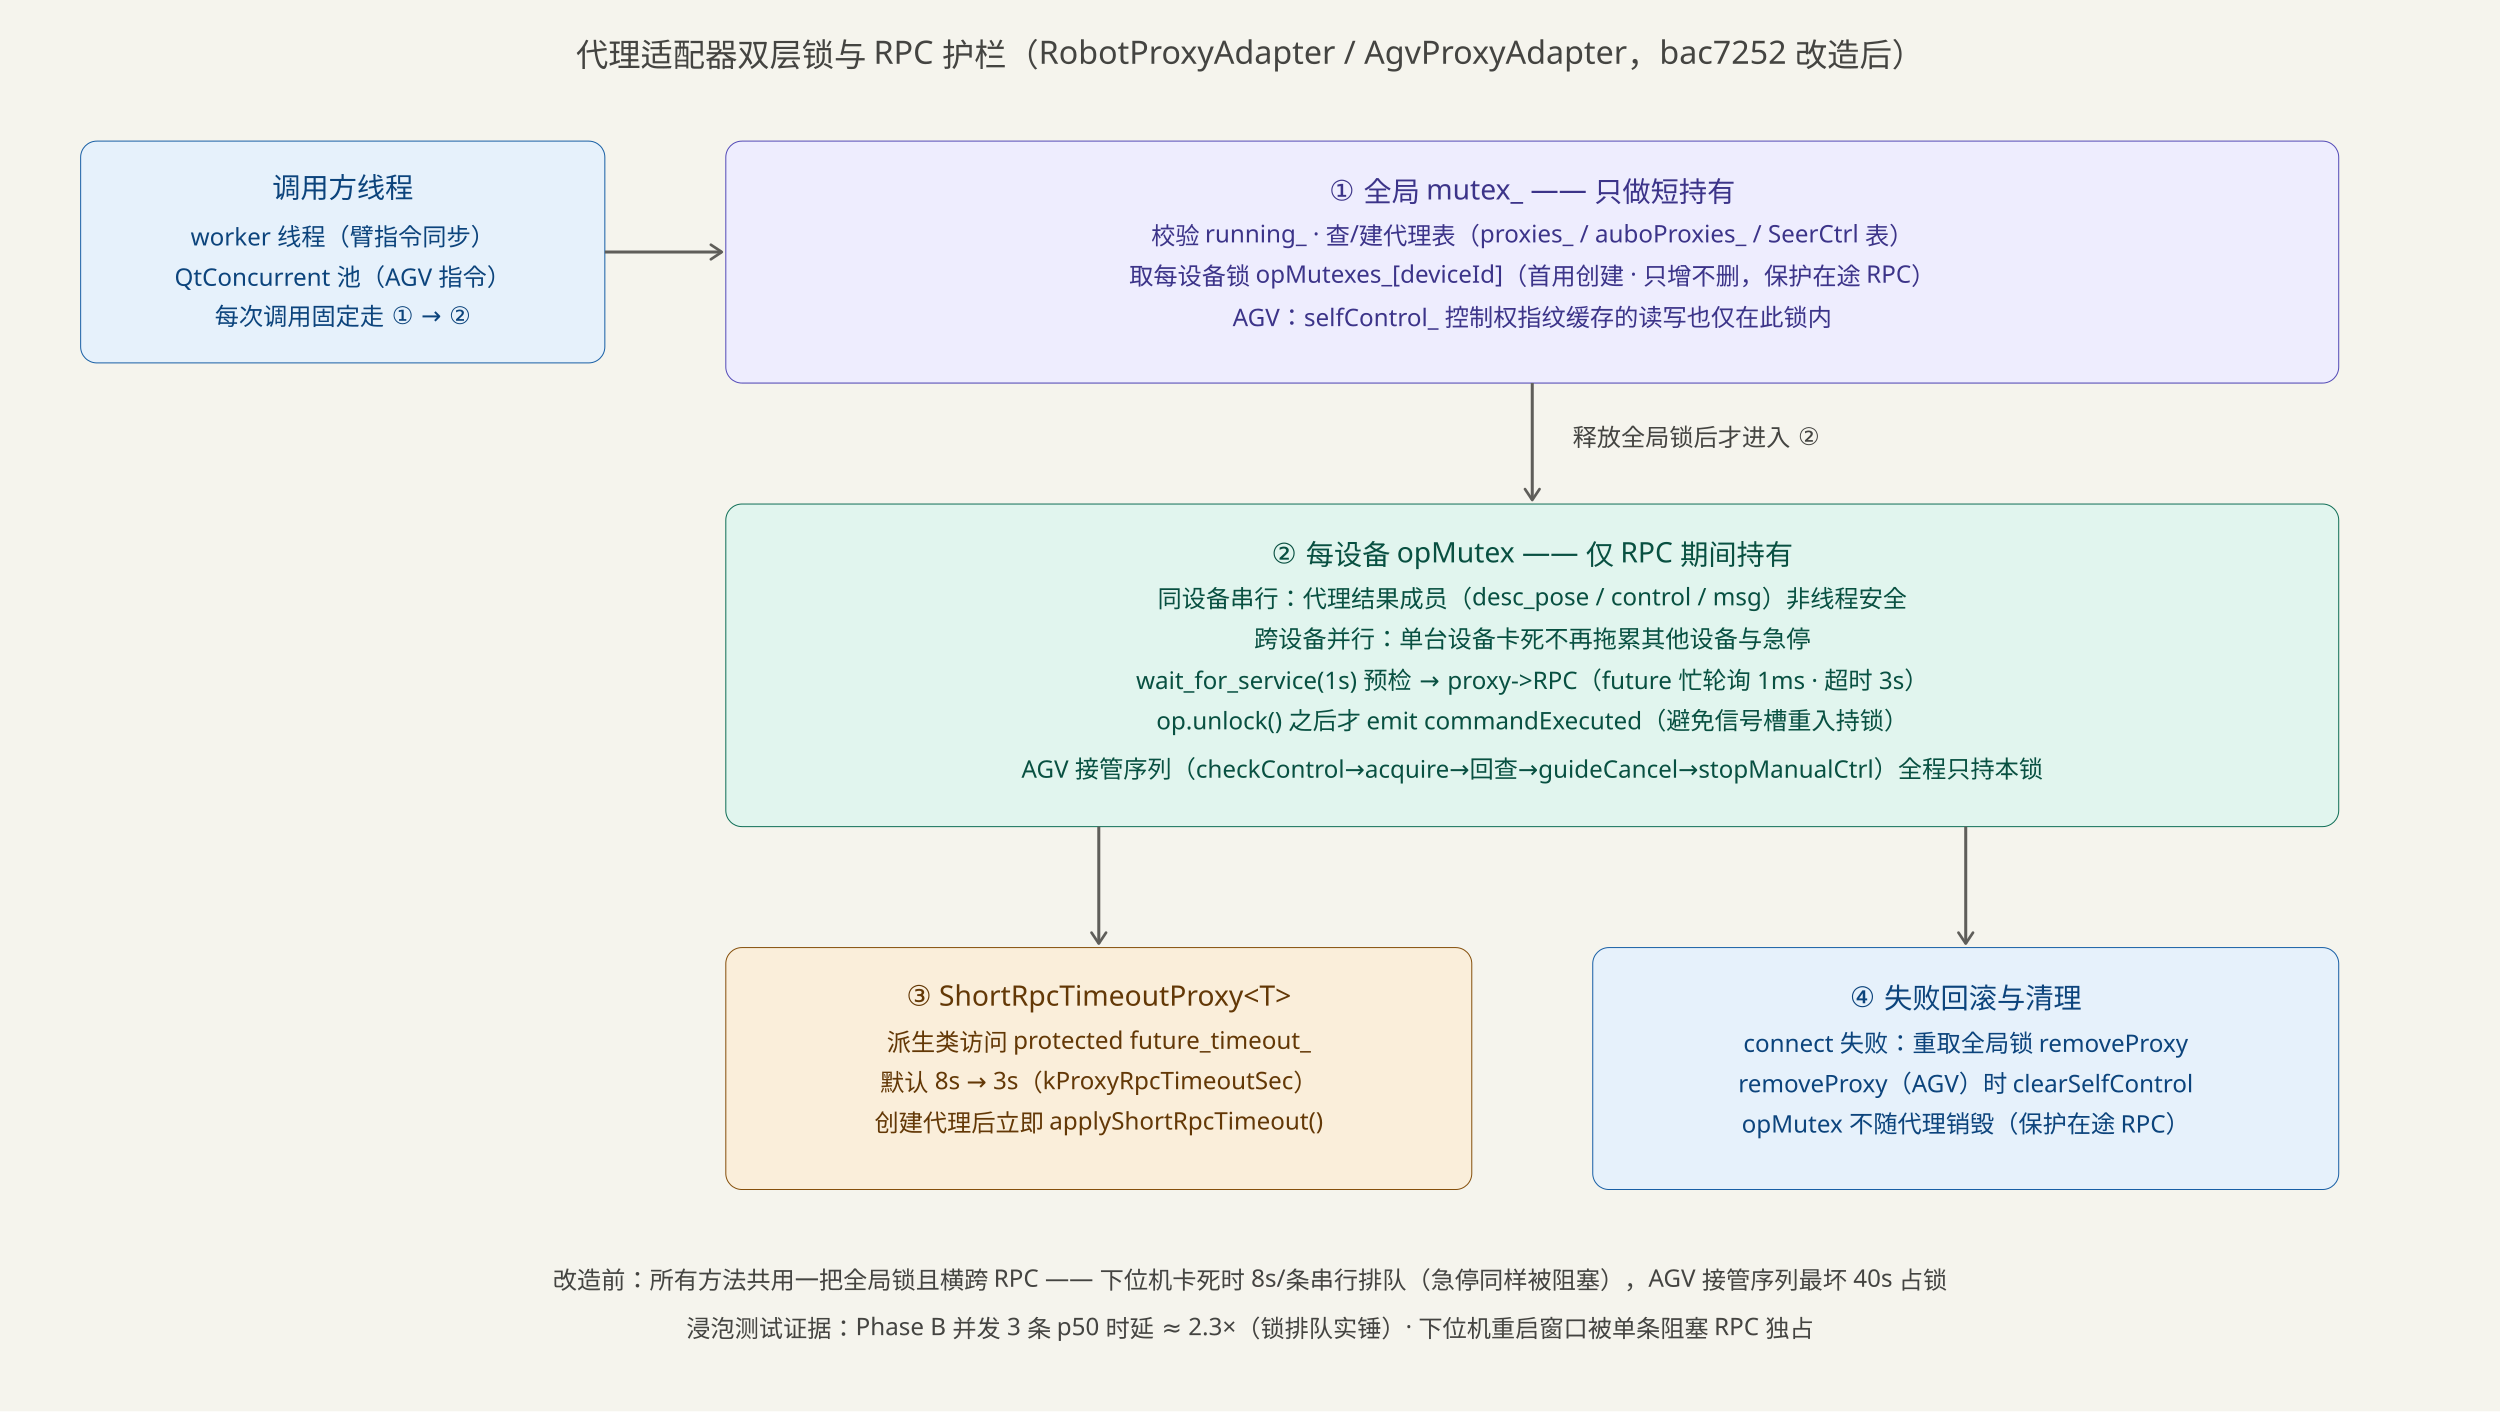
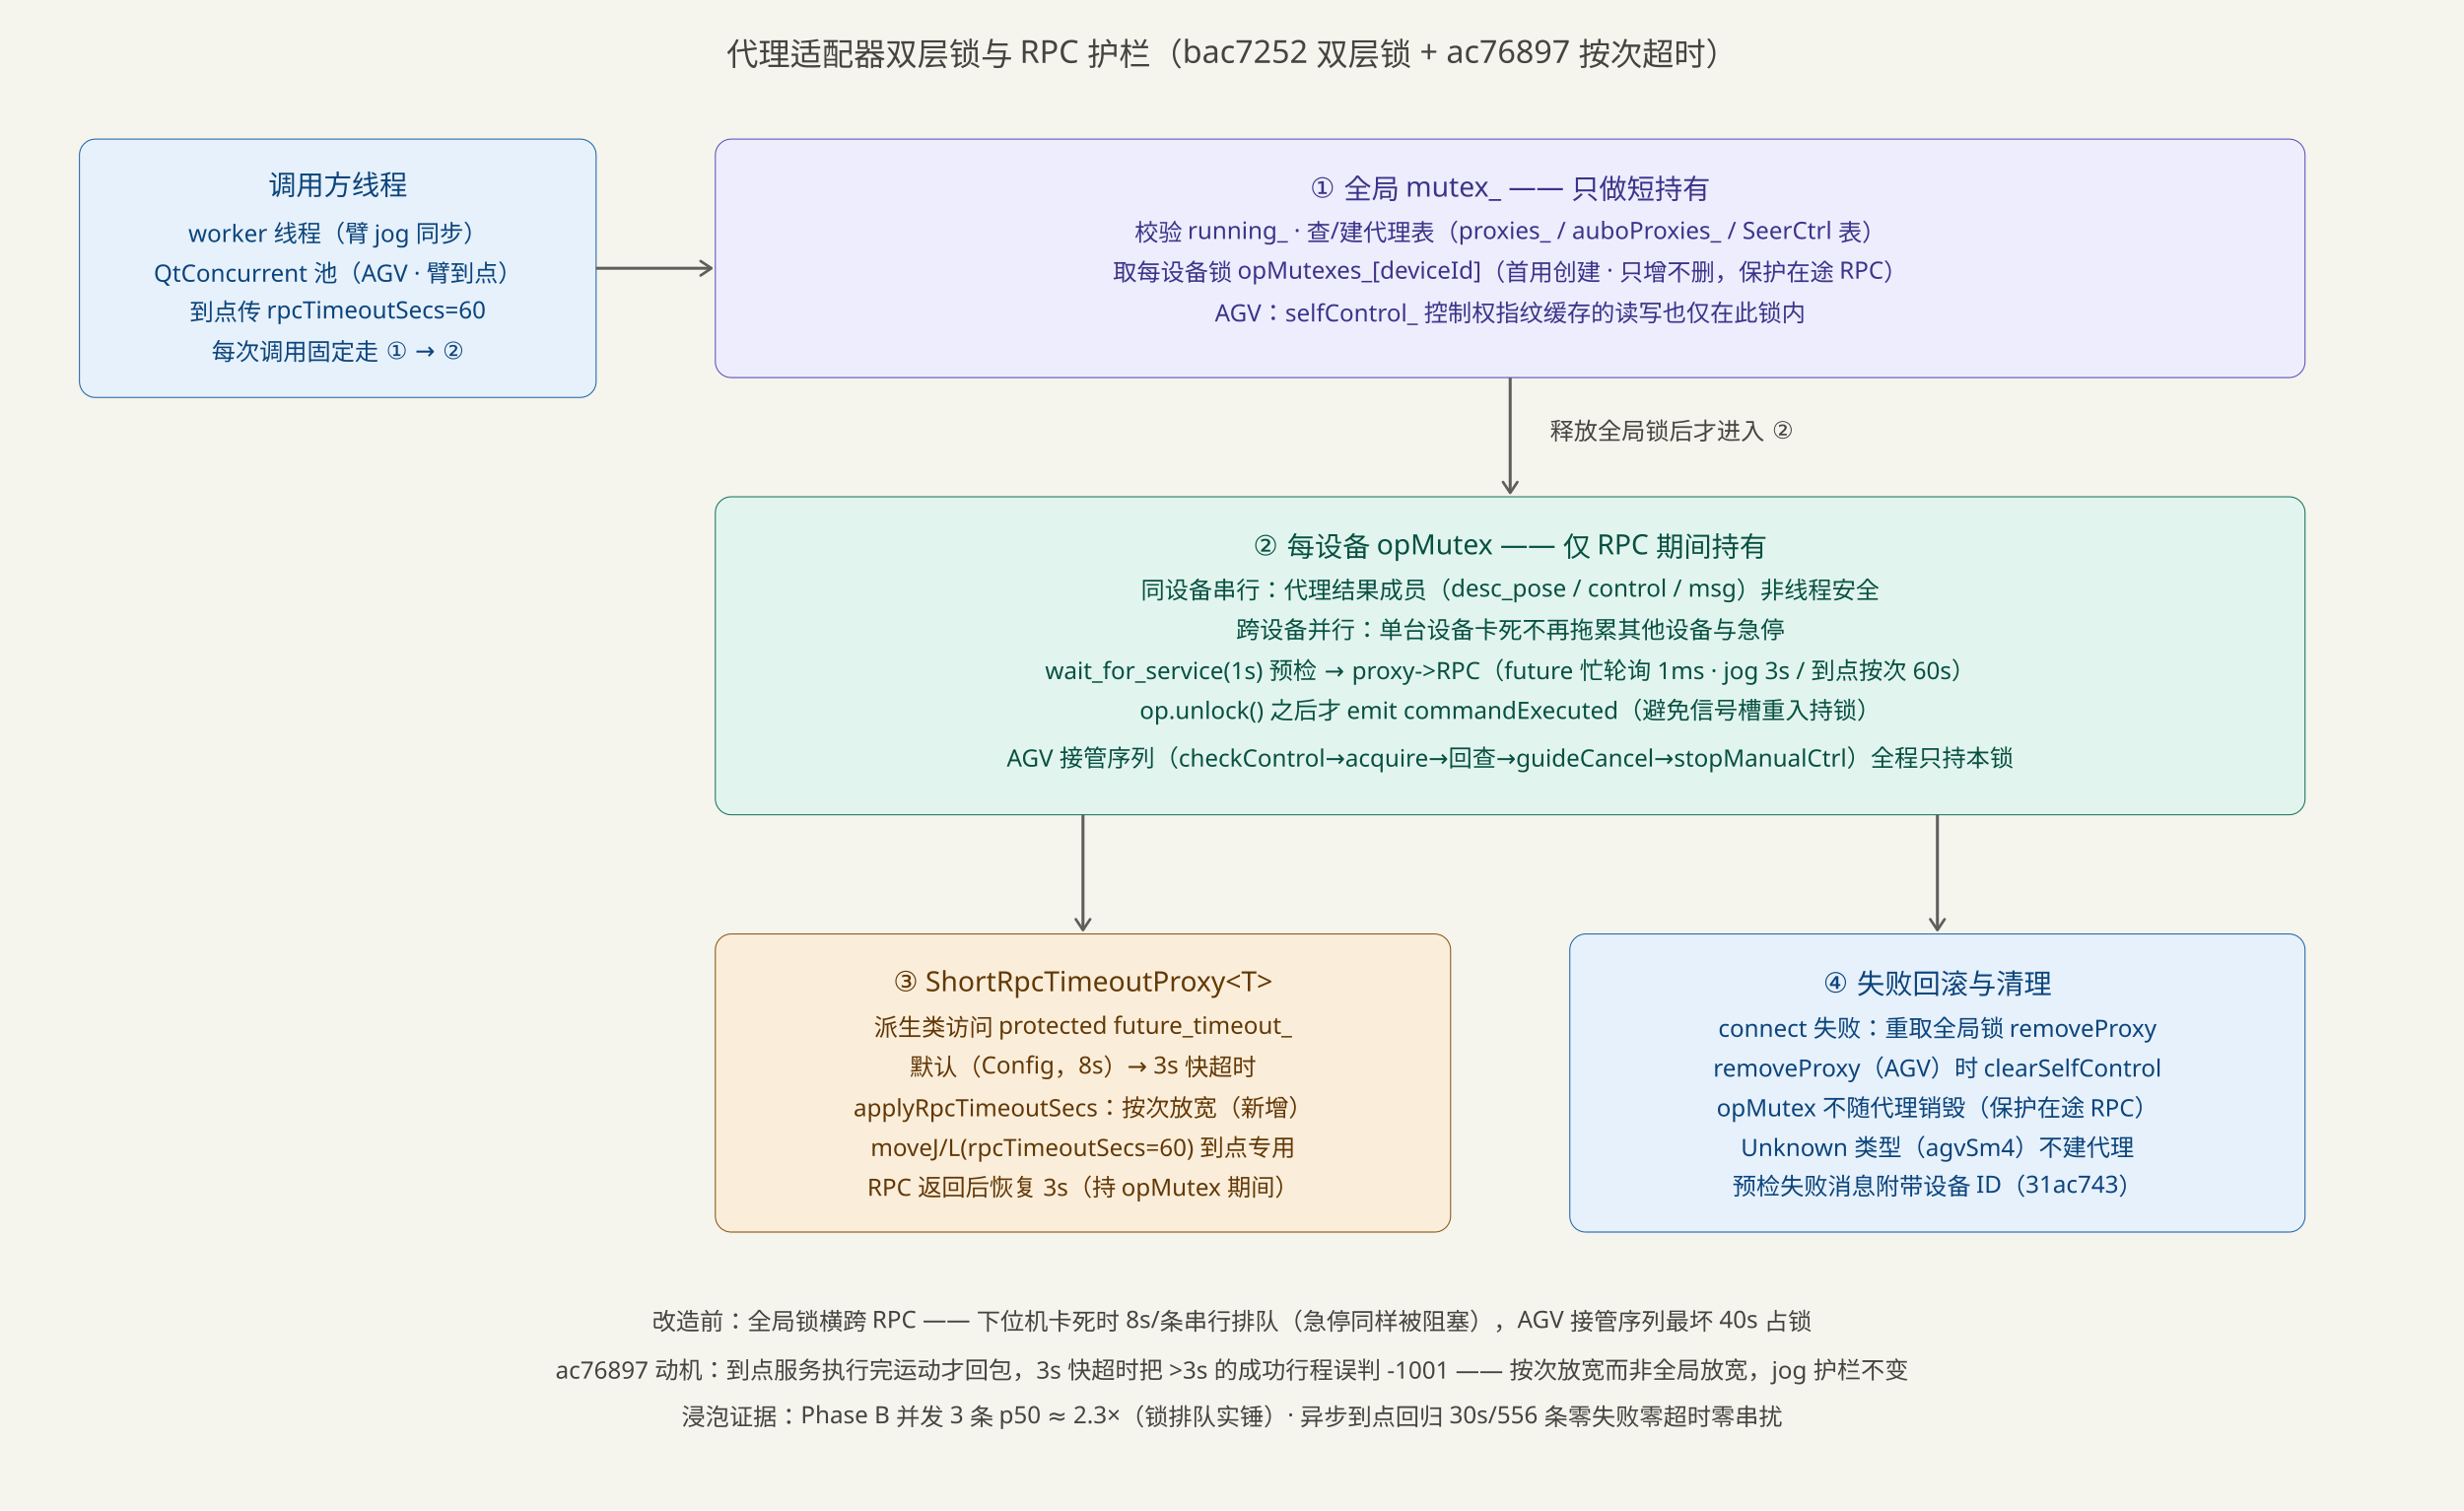
- <svg xmlns="http://www.w3.org/2000/svg" width="1240" height="700" viewBox="0 0 1240 700">
+ <svg xmlns="http://www.w3.org/2000/svg" width="1240" height="760" viewBox="0 0 1240 760">
  <defs>
    <marker id="arrow" viewBox="0 0 10 10" refX="8" refY="5" markerWidth="6" markerHeight="6" orient="auto-start-reverse">
      <path d="M2 1L8 5L2 9" fill="none" stroke="context-stroke" stroke-width="1.5" stroke-linecap="round" stroke-linejoin="round" />
    </marker>
  </defs>
-   <rect x="0" y="0" width="1240" height="700" fill="rgb(245, 244, 237)" />
-   <text x="620" y="26" text-anchor="middle" dominant-baseline="central" font-family="system-ui,sans-serif" font-size="16" font-weight="500" fill="#444441">代理适配器双层锁与 RPC 护栏（RobotProxyAdapter / AgvProxyAdapter，bac7252 改造后）</text>
-   <rect x="40" y="70" width="260" height="110" rx="8" fill="#E6F1FB" stroke="#185FA5" stroke-width="0.5" />
+   <rect x="0" y="0" width="1240" height="760" fill="rgb(245, 244, 237)" />
+   <text x="620" y="26" text-anchor="middle" dominant-baseline="central" font-family="system-ui,sans-serif" font-size="16" font-weight="500" fill="#444441">代理适配器双层锁与 RPC 护栏（bac7252 双层锁 + ac76897 按次超时）</text>
+   <rect x="40" y="70" width="260" height="130" rx="8" fill="#E6F1FB" stroke="#185FA5" stroke-width="0.5" />
  <text x="170" y="92" text-anchor="middle" dominant-baseline="central" font-family="system-ui,sans-serif" font-size="14" font-weight="500" fill="#0C447C">调用方线程</text>
-   <text x="170" y="116" text-anchor="middle" dominant-baseline="central" font-family="system-ui,sans-serif" font-size="12" font-weight="400" fill="#0C447C">worker 线程（臂指令同步）</text>
-   <text x="170" y="136" text-anchor="middle" dominant-baseline="central" font-family="system-ui,sans-serif" font-size="12" font-weight="400" fill="#0C447C">QtConcurrent 池（AGV 指令）</text>
-   <text x="170" y="156" text-anchor="middle" dominant-baseline="central" font-family="system-ui,sans-serif" font-size="12" font-weight="400" fill="#0C447C">每次调用固定走 ① → ②</text>
-   <line x1="300" y1="125" x2="358" y2="125" stroke="#5F5E5A" stroke-width="1.5" marker-end="url(#arrow)" />
+   <text x="170" y="116" text-anchor="middle" dominant-baseline="central" font-family="system-ui,sans-serif" font-size="12" font-weight="400" fill="#0C447C">worker 线程（臂 jog 同步）</text>
+   <text x="170" y="136" text-anchor="middle" dominant-baseline="central" font-family="system-ui,sans-serif" font-size="12" font-weight="400" fill="#0C447C">QtConcurrent 池（AGV · 臂到点）</text>
+   <text x="170" y="156" text-anchor="middle" dominant-baseline="central" font-family="system-ui,sans-serif" font-size="12" font-weight="400" fill="#0C447C">到点传 rpcTimeoutSecs=60</text>
+   <text x="170" y="176" text-anchor="middle" dominant-baseline="central" font-family="system-ui,sans-serif" font-size="12" font-weight="400" fill="#0C447C">每次调用固定走 ① → ②</text>
+   <line x1="300" y1="135" x2="358" y2="135" stroke="#5F5E5A" stroke-width="1.5" marker-end="url(#arrow)" />
  <rect x="360" y="70" width="800" height="120" rx="8" fill="#EEEDFE" stroke="#534AB7" stroke-width="0.5" />
  <text x="760" y="92" text-anchor="middle" dominant-baseline="central" font-family="system-ui,sans-serif" font-size="14" font-weight="500" fill="#3C3489">① 全局 mutex_ —— 只做短持有</text>
  <text x="760" y="116" text-anchor="middle" dominant-baseline="central" font-family="system-ui,sans-serif" font-size="12" font-weight="400" fill="#3C3489">校验 running_ · 查/建代理表（proxies_ / auboProxies_ / SeerCtrl 表）</text>
  <text x="760" y="136" text-anchor="middle" dominant-baseline="central" font-family="system-ui,sans-serif" font-size="12" font-weight="400" fill="#3C3489">取每设备锁 opMutexes_[deviceId]（首用创建 · 只增不删，保护在途 RPC）</text>
  <text x="760" y="156" text-anchor="middle" dominant-baseline="central" font-family="system-ui,sans-serif" font-size="12" font-weight="400" fill="#3C3489">AGV：selfControl_ 控制权指纹缓存的读写也仅在此锁内</text>
  <line x1="760" y1="190" x2="760" y2="248" stroke="#5F5E5A" stroke-width="1.5" marker-end="url(#arrow)" />
  <text x="780" y="216" text-anchor="start" dominant-baseline="central" font-family="system-ui,sans-serif" font-size="12" font-weight="400" fill="#444441">释放全局锁后才进入 ②</text>
  <rect x="360" y="250" width="800" height="160" rx="8" fill="#E1F5EE" stroke="#0F6E56" stroke-width="0.5" />
  <text x="760" y="272" text-anchor="middle" dominant-baseline="central" font-family="system-ui,sans-serif" font-size="14" font-weight="500" fill="#085041">② 每设备 opMutex —— 仅 RPC 期间持有</text>
  <text x="760" y="296" text-anchor="middle" dominant-baseline="central" font-family="system-ui,sans-serif" font-size="12" font-weight="400" fill="#085041">同设备串行：代理结果成员（desc_pose / control / msg）非线程安全</text>
  <text x="760" y="316" text-anchor="middle" dominant-baseline="central" font-family="system-ui,sans-serif" font-size="12" font-weight="400" fill="#085041">跨设备并行：单台设备卡死不再拖累其他设备与急停</text>
-   <text x="760" y="336" text-anchor="middle" dominant-baseline="central" font-family="system-ui,sans-serif" font-size="12" font-weight="400" fill="#085041">wait_for_service(1s) 预检 → proxy-&gt;RPC（future 忙轮询 1ms · 超时 3s）</text>
+   <text x="760" y="336" text-anchor="middle" dominant-baseline="central" font-family="system-ui,sans-serif" font-size="12" font-weight="400" fill="#085041">wait_for_service(1s) 预检 → proxy-&gt;RPC（future 忙轮询 1ms · jog 3s / 到点按次 60s）</text>
  <text x="760" y="356" text-anchor="middle" dominant-baseline="central" font-family="system-ui,sans-serif" font-size="12" font-weight="400" fill="#085041">op.unlock() 之后才 emit commandExecuted（避免信号槽重入持锁）</text>
  <text x="760" y="380" text-anchor="middle" dominant-baseline="central" font-family="system-ui,sans-serif" font-size="12" font-weight="400" fill="#085041">AGV 接管序列（checkControl→acquire→回查→guideCancel→stopManualCtrl）全程只持本锁</text>
  <line x1="545" y1="410" x2="545" y2="468" stroke="#5F5E5A" stroke-width="1.5" marker-end="url(#arrow)" />
  <line x1="975" y1="410" x2="975" y2="468" stroke="#5F5E5A" stroke-width="1.5" marker-end="url(#arrow)" />
-   <rect x="360" y="470" width="370" height="120" rx="8" fill="#FAEEDA" stroke="#854F0B" stroke-width="0.5" />
+   <rect x="360" y="470" width="370" height="150" rx="8" fill="#FAEEDA" stroke="#854F0B" stroke-width="0.5" />
  <text x="545" y="492" text-anchor="middle" dominant-baseline="central" font-family="system-ui,sans-serif" font-size="14" font-weight="500" fill="#633806">③ ShortRpcTimeoutProxy&lt;T&gt;</text>
  <text x="545" y="516" text-anchor="middle" dominant-baseline="central" font-family="system-ui,sans-serif" font-size="12" font-weight="400" fill="#633806">派生类访问 protected future_timeout_</text>
-   <text x="545" y="536" text-anchor="middle" dominant-baseline="central" font-family="system-ui,sans-serif" font-size="12" font-weight="400" fill="#633806">默认 8s → 3s（kProxyRpcTimeoutSec）</text>
-   <text x="545" y="556" text-anchor="middle" dominant-baseline="central" font-family="system-ui,sans-serif" font-size="12" font-weight="400" fill="#633806">创建代理后立即 applyShortRpcTimeout()</text>
-   <rect x="790" y="470" width="370" height="120" rx="8" fill="#E6F1FB" stroke="#185FA5" stroke-width="0.5" />
+   <text x="545" y="536" text-anchor="middle" dominant-baseline="central" font-family="system-ui,sans-serif" font-size="12" font-weight="400" fill="#633806">默认（Config，8s）→ 3s 快超时</text>
+   <text x="545" y="556" text-anchor="middle" dominant-baseline="central" font-family="system-ui,sans-serif" font-size="12" font-weight="400" fill="#633806">applyRpcTimeoutSecs：按次放宽（新增）</text>
+   <text x="545" y="576" text-anchor="middle" dominant-baseline="central" font-family="system-ui,sans-serif" font-size="12" font-weight="400" fill="#633806">moveJ/L(rpcTimeoutSecs=60) 到点专用</text>
+   <text x="545" y="596" text-anchor="middle" dominant-baseline="central" font-family="system-ui,sans-serif" font-size="12" font-weight="400" fill="#633806">RPC 返回后恢复 3s（持 opMutex 期间）</text>
+   <rect x="790" y="470" width="370" height="150" rx="8" fill="#E6F1FB" stroke="#185FA5" stroke-width="0.5" />
  <text x="975" y="492" text-anchor="middle" dominant-baseline="central" font-family="system-ui,sans-serif" font-size="14" font-weight="500" fill="#0C447C">④ 失败回滚与清理</text>
  <text x="975" y="516" text-anchor="middle" dominant-baseline="central" font-family="system-ui,sans-serif" font-size="12" font-weight="400" fill="#0C447C">connect 失败：重取全局锁 removeProxy</text>
  <text x="975" y="536" text-anchor="middle" dominant-baseline="central" font-family="system-ui,sans-serif" font-size="12" font-weight="400" fill="#0C447C">removeProxy（AGV）时 clearSelfControl</text>
  <text x="975" y="556" text-anchor="middle" dominant-baseline="central" font-family="system-ui,sans-serif" font-size="12" font-weight="400" fill="#0C447C">opMutex 不随代理销毁（保护在途 RPC）</text>
-   <text x="620" y="634" text-anchor="middle" dominant-baseline="central" font-family="system-ui,sans-serif" font-size="12" font-weight="400" fill="#444441">改造前：所有方法共用一把全局锁且横跨 RPC —— 下位机卡死时 8s/条串行排队（急停同样被阻塞），AGV 接管序列最坏 40s 占锁</text>
-   <text x="620" y="658" text-anchor="middle" dominant-baseline="central" font-family="system-ui,sans-serif" font-size="12" font-weight="400" fill="#444441">浸泡测试证据：Phase B 并发 3 条 p50 时延 ≈ 2.3×（锁排队实锤）· 下位机重启窗口被单条阻塞 RPC 独占</text>
+   <text x="975" y="576" text-anchor="middle" dominant-baseline="central" font-family="system-ui,sans-serif" font-size="12" font-weight="400" fill="#0C447C">Unknown 类型（agvSm4）不建代理</text>
+   <text x="975" y="596" text-anchor="middle" dominant-baseline="central" font-family="system-ui,sans-serif" font-size="12" font-weight="400" fill="#0C447C">预检失败消息附带设备 ID（31ac743）</text>
+   <text x="620" y="664" text-anchor="middle" dominant-baseline="central" font-family="system-ui,sans-serif" font-size="12" font-weight="400" fill="#444441">改造前：全局锁横跨 RPC —— 下位机卡死时 8s/条串行排队（急停同样被阻塞），AGV 接管序列最坏 40s 占锁</text>
+   <text x="620" y="688" text-anchor="middle" dominant-baseline="central" font-family="system-ui,sans-serif" font-size="12" font-weight="400" fill="#444441">ac76897 动机：到点服务执行完运动才回包，3s 快超时把 &gt;3s 的成功行程误判 -1001 —— 按次放宽而非全局放宽，jog 护栏不变</text>
+   <text x="620" y="712" text-anchor="middle" dominant-baseline="central" font-family="system-ui,sans-serif" font-size="12" font-weight="400" fill="#444441">浸泡证据：Phase B 并发 3 条 p50 ≈ 2.3×（锁排队实锤）· 异步到点回归 30s/556 条零失败零超时零串扰</text>
</svg>
